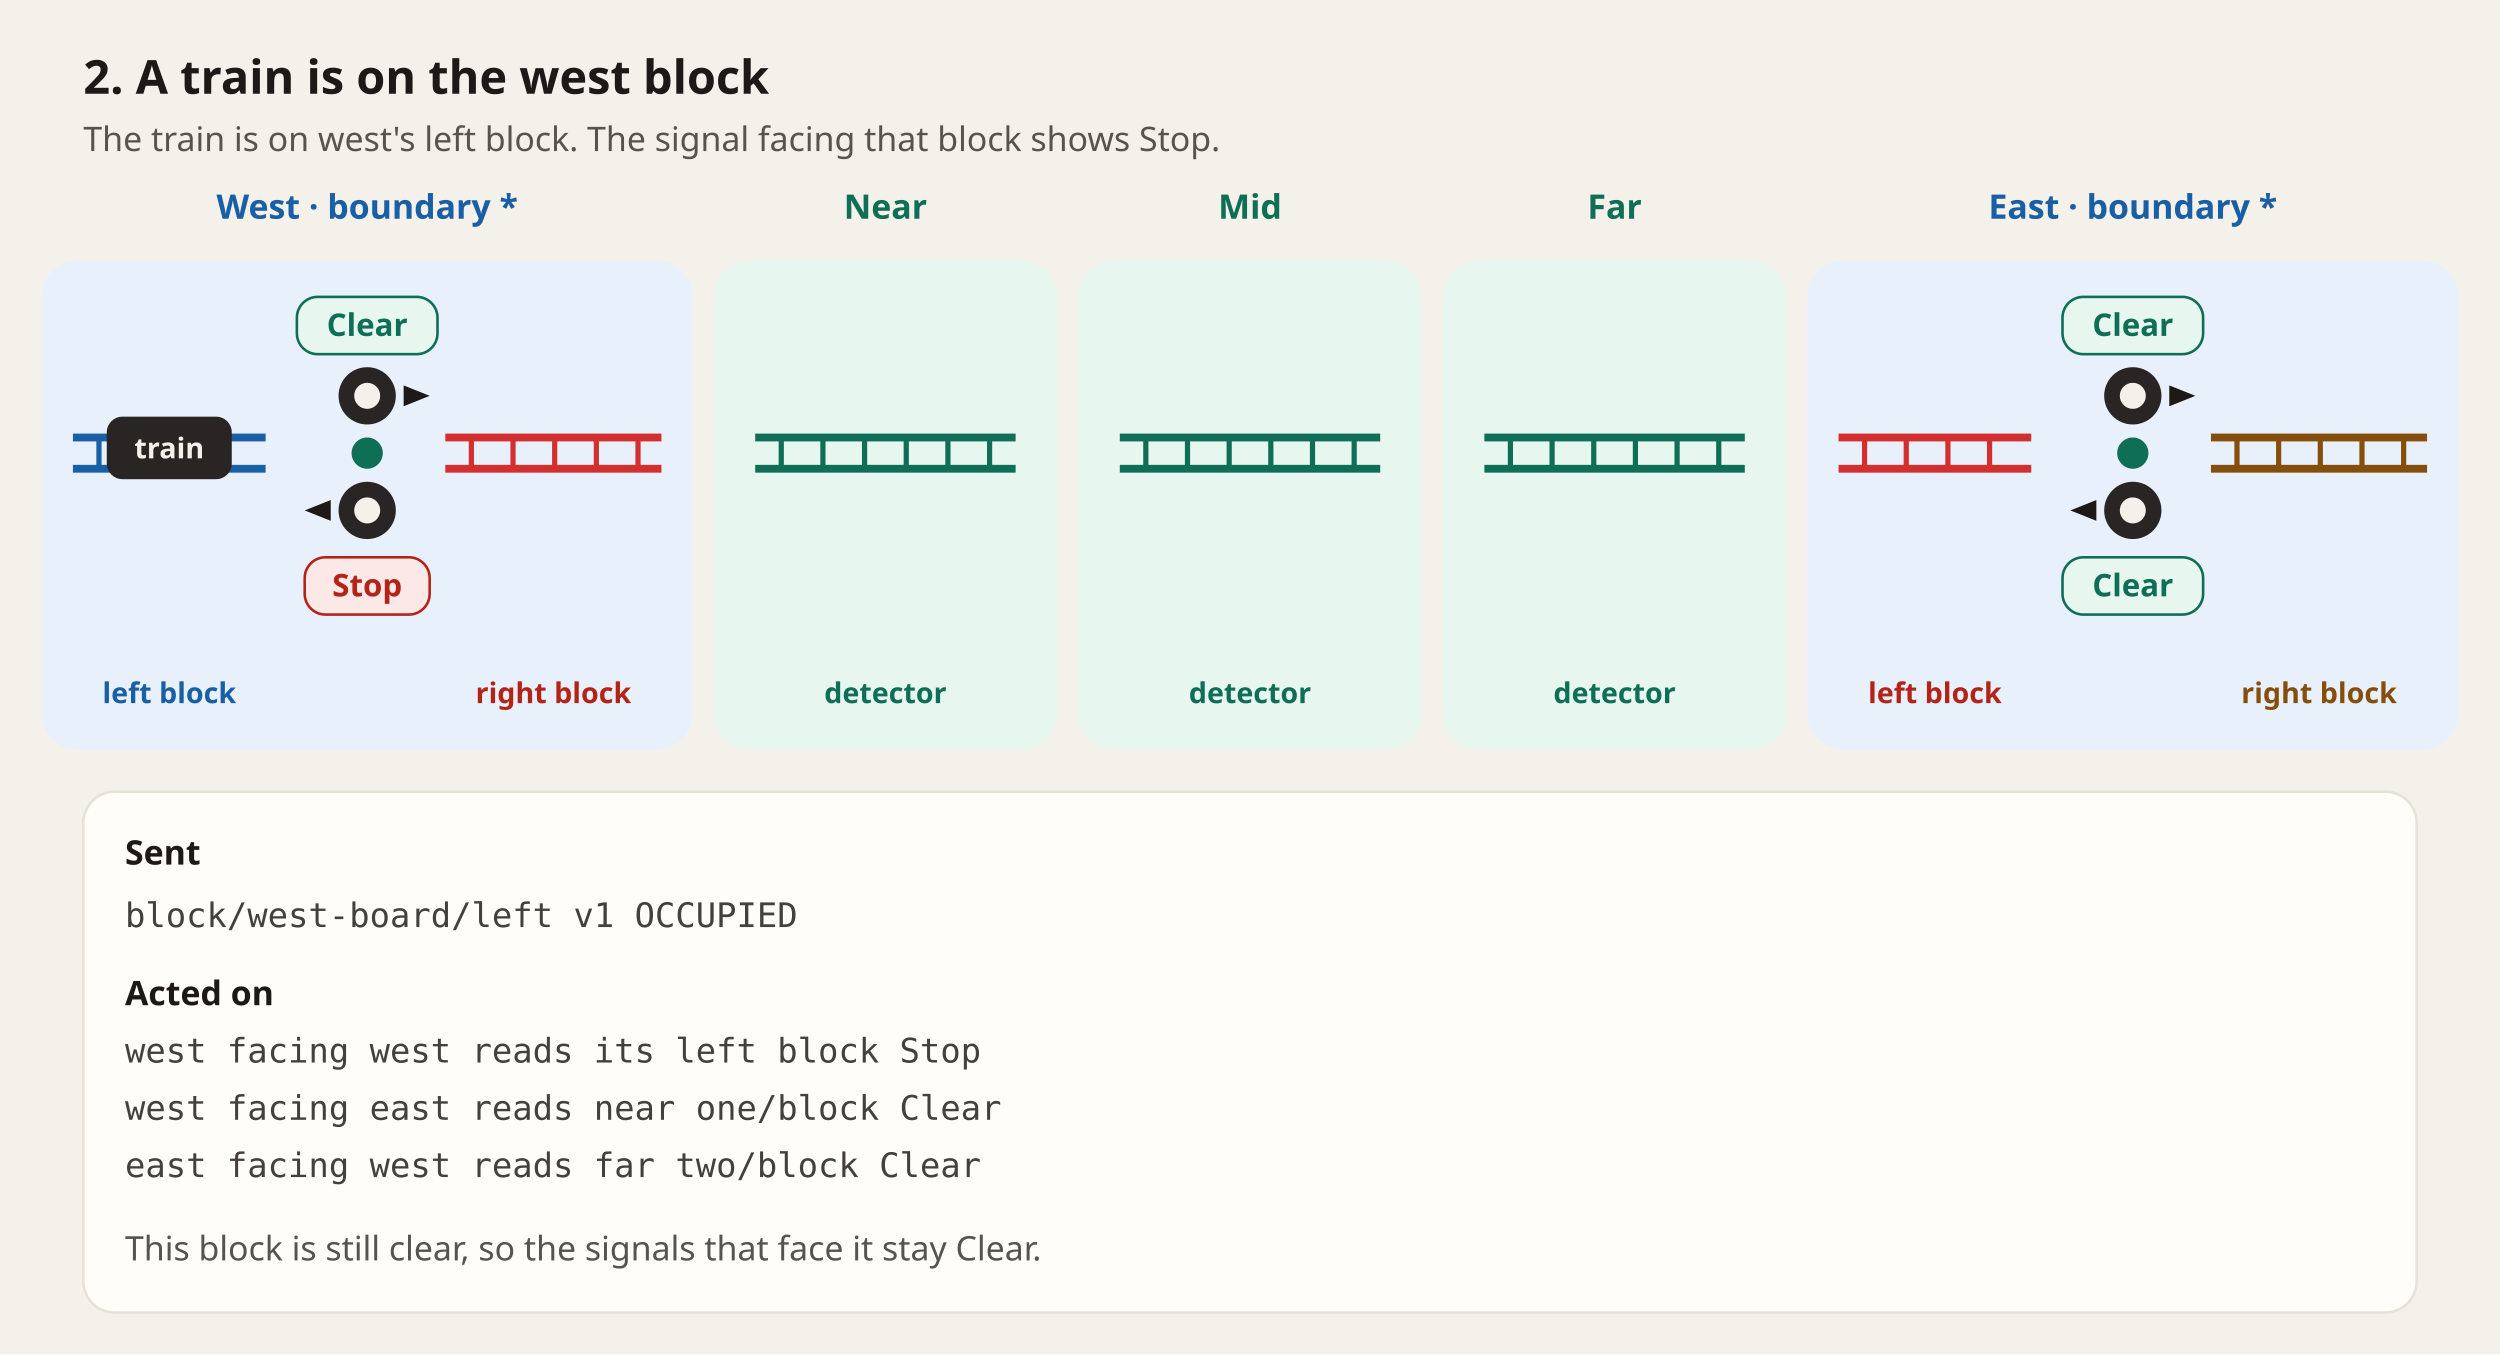
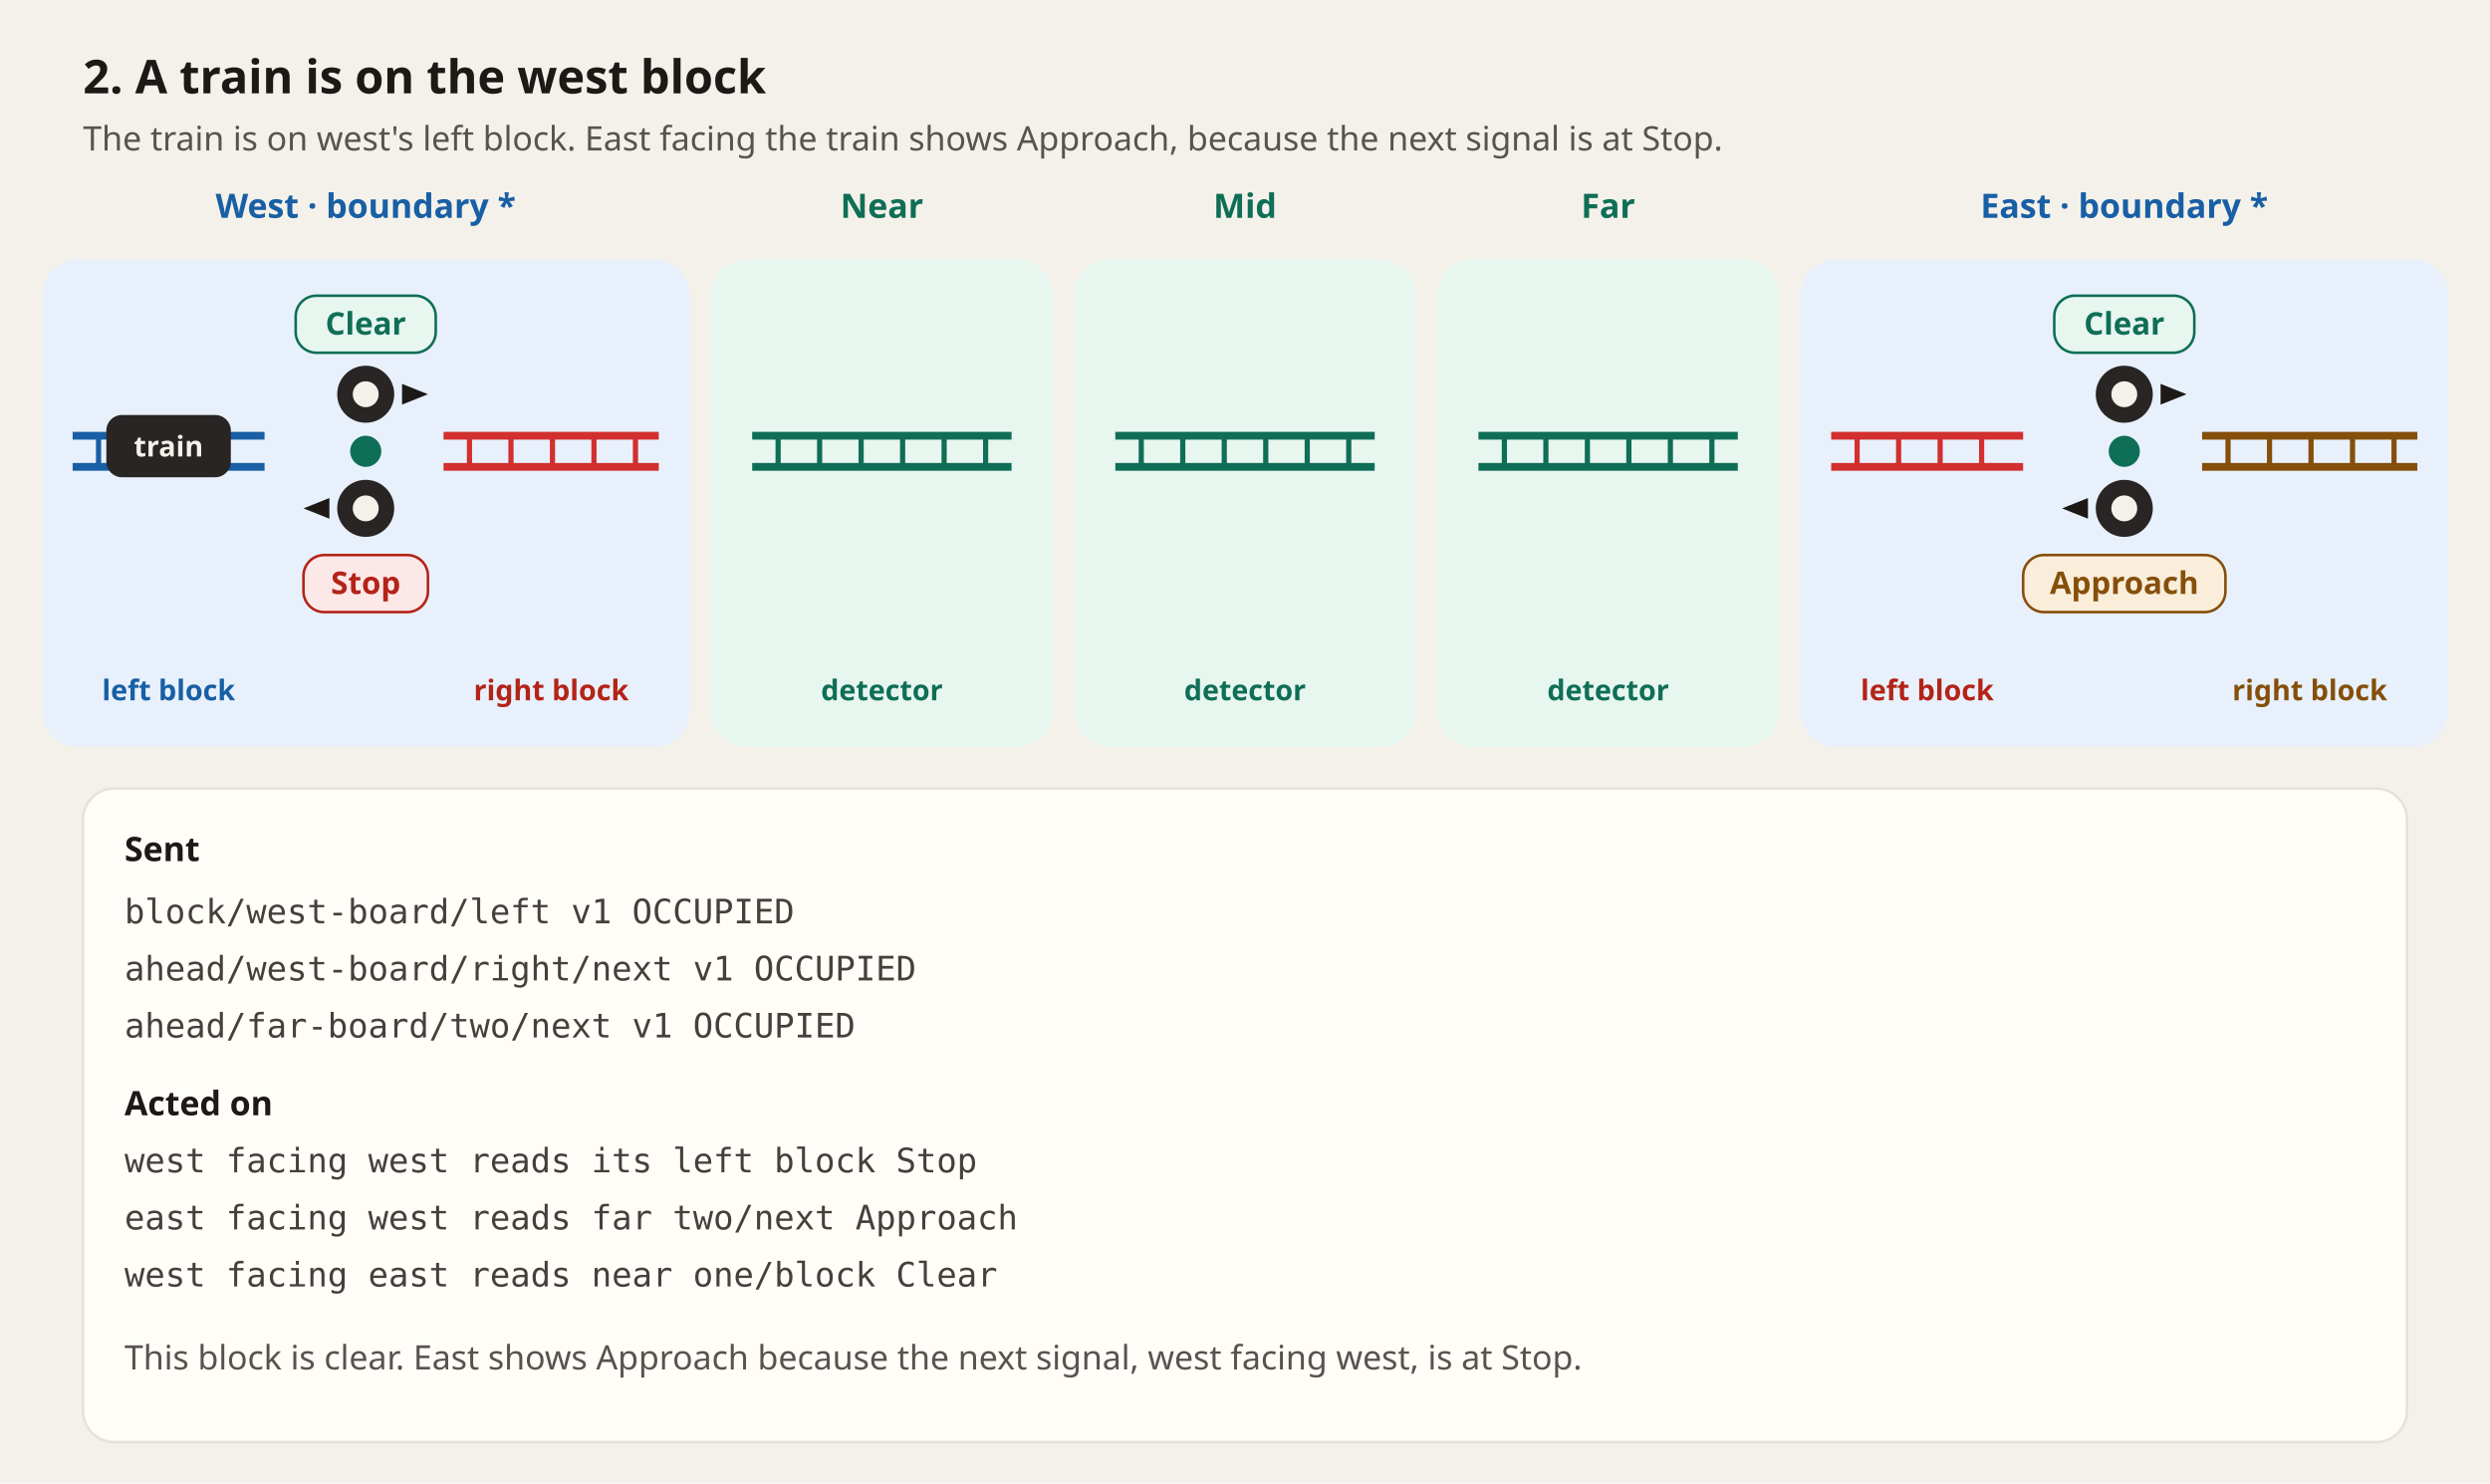
- <svg xmlns="http://www.w3.org/2000/svg" width="960" height="520" viewBox="0 0 960 520" role="img" aria-labelledby="title desc">
-   <rect width="960" height="520" fill="#f4f1ea" />
+ <svg xmlns="http://www.w3.org/2000/svg" width="960" height="572" viewBox="0 0 960 572" role="img" aria-labelledby="title desc">
+   <rect width="960" height="572" fill="#f4f1ea" />
  <g font-family="ui-sans-serif, system-ui, sans-serif" fill="#1c1917">
    <text x="32" y="36" font-size="18" font-weight="600">2. A train is on the west block</text>
-     <text x="32" y="58" fill="#57534e" font-size="13">The train is on west's left block. The signal facing that block shows Stop.</text>
+     <text x="32" y="58" fill="#57534e" font-size="13">The train is on west's left block. East facing the train shows Approach, because the next signal is at Stop.</text>
    <rect x="16" y="100" width="250" height="188" rx="14" fill="#e8f1fb" />
    <text x="141.0" y="84" text-anchor="middle" fill="#185fa5" font-size="13" font-weight="600">West · boundary *</text>
    <g stroke="#185fa5" stroke-width="3" stroke-linecap="butt">
      <line x1="28" y1="168" x2="102" y2="168" />
      <line x1="28" y1="180" x2="102" y2="180" />
    </g>
    <g stroke="#185fa5" stroke-width="2">
      <line x1="38" y1="168" x2="38" y2="180" />
      <line x1="54" y1="168" x2="54" y2="180" />
      <line x1="70" y1="168" x2="70" y2="180" />
      <line x1="86" y1="168" x2="86" y2="180" />
    </g>
    <g stroke="#d32f2f" stroke-width="3" stroke-linecap="butt">
      <line x1="171.0" y1="168" x2="254" y2="168" />
      <line x1="171.0" y1="180" x2="254" y2="180" />
    </g>
    <g stroke="#d32f2f" stroke-width="2">
      <line x1="181.0" y1="168" x2="181.0" y2="180" />
      <line x1="197.0" y1="168" x2="197.0" y2="180" />
      <line x1="213.0" y1="168" x2="213.0" y2="180" />
      <line x1="229.0" y1="168" x2="229.0" y2="180" />
      <line x1="245.0" y1="168" x2="245.0" y2="180" />
    </g>
    <g transform="translate(141.0 152) scale(1 1)">
      <circle cx="0" cy="0" r="11" fill="#292524" />
      <circle cx="0" cy="0" r="5" fill="#f4f1ea" />
      <polygon points="14,-4 24,0 14,4" fill="#1c1917" />
    </g>
    <g transform="translate(141.0 196) scale(-1 1)">
      <circle cx="0" cy="0" r="11" fill="#292524" />
      <circle cx="0" cy="0" r="5" fill="#f4f1ea" />
      <polygon points="14,-4 24,0 14,4" fill="#1c1917" />
    </g>
    <circle cx="141.0" cy="174" r="6" fill="#0f6e56" />
    <rect x="114.0" y="114" width="54" height="22" rx="8" fill="#e7f6ef" stroke="#0f6e56" />
    <text x="141.0" y="129" text-anchor="middle" fill="#0f6e56" font-size="12" font-weight="600">Clear</text>
    <rect x="117.0" y="214" width="48" height="22" rx="8" fill="#fde8e8" stroke="#b42318" />
    <text x="141.0" y="229" text-anchor="middle" fill="#b42318" font-size="12" font-weight="600">Stop</text>
    <text x="65.0" y="270" text-anchor="middle" fill="#185fa5" font-size="11" font-weight="600">left block</text>
    <text x="212.5" y="270" text-anchor="middle" fill="#b42318" font-size="11" font-weight="600">right block</text>
    <rect x="41.0" y="160" width="48" height="24" rx="6" fill="#292524" />
    <text x="65.0" y="176" text-anchor="middle" fill="#f4f1ea" font-size="11" font-weight="600">train</text>
    <rect x="274" y="100" width="132" height="188" rx="14" fill="#e7f6ef" />
    <text x="340.0" y="84" text-anchor="middle" fill="#0f6e56" font-size="13" font-weight="600">Near</text>
    <g stroke="#0f6e56" stroke-width="3" stroke-linecap="butt">
      <line x1="290" y1="168" x2="390" y2="168" />
      <line x1="290" y1="180" x2="390" y2="180" />
    </g>
    <g stroke="#0f6e56" stroke-width="2">
      <line x1="300" y1="168" x2="300" y2="180" />
      <line x1="316" y1="168" x2="316" y2="180" />
      <line x1="332" y1="168" x2="332" y2="180" />
      <line x1="348" y1="168" x2="348" y2="180" />
      <line x1="364" y1="168" x2="364" y2="180" />
      <line x1="380" y1="168" x2="380" y2="180" />
    </g>
    <text x="340.0" y="270" text-anchor="middle" fill="#0f6e56" font-size="11" font-weight="600">detector</text>
    <rect x="414" y="100" width="132" height="188" rx="14" fill="#e7f6ef" />
    <text x="480.0" y="84" text-anchor="middle" fill="#0f6e56" font-size="13" font-weight="600">Mid</text>
    <g stroke="#0f6e56" stroke-width="3" stroke-linecap="butt">
      <line x1="430" y1="168" x2="530" y2="168" />
      <line x1="430" y1="180" x2="530" y2="180" />
    </g>
    <g stroke="#0f6e56" stroke-width="2">
      <line x1="440" y1="168" x2="440" y2="180" />
      <line x1="456" y1="168" x2="456" y2="180" />
      <line x1="472" y1="168" x2="472" y2="180" />
      <line x1="488" y1="168" x2="488" y2="180" />
      <line x1="504" y1="168" x2="504" y2="180" />
      <line x1="520" y1="168" x2="520" y2="180" />
    </g>
    <text x="480.0" y="270" text-anchor="middle" fill="#0f6e56" font-size="11" font-weight="600">detector</text>
    <rect x="554" y="100" width="132" height="188" rx="14" fill="#e7f6ef" />
    <text x="620.0" y="84" text-anchor="middle" fill="#0f6e56" font-size="13" font-weight="600">Far</text>
    <g stroke="#0f6e56" stroke-width="3" stroke-linecap="butt">
      <line x1="570" y1="168" x2="670" y2="168" />
      <line x1="570" y1="180" x2="670" y2="180" />
    </g>
    <g stroke="#0f6e56" stroke-width="2">
      <line x1="580" y1="168" x2="580" y2="180" />
      <line x1="596" y1="168" x2="596" y2="180" />
      <line x1="612" y1="168" x2="612" y2="180" />
      <line x1="628" y1="168" x2="628" y2="180" />
      <line x1="644" y1="168" x2="644" y2="180" />
      <line x1="660" y1="168" x2="660" y2="180" />
    </g>
    <text x="620.0" y="270" text-anchor="middle" fill="#0f6e56" font-size="11" font-weight="600">detector</text>
    <rect x="694" y="100" width="250" height="188" rx="14" fill="#e8f1fb" />
    <text x="819.0" y="84" text-anchor="middle" fill="#185fa5" font-size="13" font-weight="600">East · boundary *</text>
    <g stroke="#d32f2f" stroke-width="3" stroke-linecap="butt">
      <line x1="706" y1="168" x2="780" y2="168" />
      <line x1="706" y1="180" x2="780" y2="180" />
    </g>
    <g stroke="#d32f2f" stroke-width="2">
      <line x1="716" y1="168" x2="716" y2="180" />
      <line x1="732" y1="168" x2="732" y2="180" />
      <line x1="748" y1="168" x2="748" y2="180" />
      <line x1="764" y1="168" x2="764" y2="180" />
    </g>
    <g stroke="#854f0b" stroke-width="3" stroke-linecap="butt">
      <line x1="849.0" y1="168" x2="932" y2="168" />
      <line x1="849.0" y1="180" x2="932" y2="180" />
    </g>
    <g stroke="#854f0b" stroke-width="2">
      <line x1="859.0" y1="168" x2="859.0" y2="180" />
      <line x1="875.0" y1="168" x2="875.0" y2="180" />
      <line x1="891.0" y1="168" x2="891.0" y2="180" />
      <line x1="907.0" y1="168" x2="907.0" y2="180" />
      <line x1="923.0" y1="168" x2="923.0" y2="180" />
    </g>
    <g transform="translate(819.0 152) scale(1 1)">
      <circle cx="0" cy="0" r="11" fill="#292524" />
      <circle cx="0" cy="0" r="5" fill="#f4f1ea" />
      <polygon points="14,-4 24,0 14,4" fill="#1c1917" />
    </g>
    <g transform="translate(819.0 196) scale(-1 1)">
      <circle cx="0" cy="0" r="11" fill="#292524" />
      <circle cx="0" cy="0" r="5" fill="#f4f1ea" />
      <polygon points="14,-4 24,0 14,4" fill="#1c1917" />
    </g>
    <circle cx="819.0" cy="174" r="6" fill="#0f6e56" />
    <rect x="792.0" y="114" width="54" height="22" rx="8" fill="#e7f6ef" stroke="#0f6e56" />
    <text x="819.0" y="129" text-anchor="middle" fill="#0f6e56" font-size="12" font-weight="600">Clear</text>
-     <rect x="792.0" y="214" width="54" height="22" rx="8" fill="#e7f6ef" stroke="#0f6e56" />
-     <text x="819.0" y="229" text-anchor="middle" fill="#0f6e56" font-size="12" font-weight="600">Clear</text>
+     <rect x="780.0" y="214" width="78" height="22" rx="8" fill="#faeeda" stroke="#854f0b" />
+     <text x="819.0" y="229" text-anchor="middle" fill="#854f0b" font-size="12" font-weight="600">Approach</text>
    <text x="743.0" y="270" text-anchor="middle" fill="#b42318" font-size="11" font-weight="600">left block</text>
    <text x="890.5" y="270" text-anchor="middle" fill="#854f0b" font-size="11" font-weight="600">right block</text>
-     <rect x="32" y="304" width="896" height="200" rx="12" fill="#fffdf8" stroke="#e7e2d8" />
+     <rect x="32" y="304" width="896" height="252" rx="12" fill="#fffdf8" stroke="#e7e2d8" />
    <text x="48" y="332" font-size="13" font-weight="600">Sent</text>
    <text x="48" y="356" fill="#44403c" font-family="ui-monospace, SFMono-Regular, Menlo, monospace" font-size="13">block/west-board/left                    v1 OCCUPIED</text>
-     <text x="48" y="386" font-size="13" font-weight="600">Acted on</text>
-     <text x="48" y="408" fill="#44403c" font-family="ui-monospace, SFMono-Regular, Menlo, monospace" font-size="13">west facing west reads its left block   Stop</text>
-     <text x="48" y="430" fill="#44403c" font-family="ui-monospace, SFMono-Regular, Menlo, monospace" font-size="13">west facing east reads near one/block   Clear</text>
-     <text x="48" y="452" fill="#44403c" font-family="ui-monospace, SFMono-Regular, Menlo, monospace" font-size="13">east facing west reads far two/block    Clear</text>
-     <text x="48" y="484" fill="#57534e" font-size="13">This block is still clear, so the signals that face it stay Clear.</text>
+     <text x="48" y="378" fill="#44403c" font-family="ui-monospace, SFMono-Regular, Menlo, monospace" font-size="13">ahead/west-board/right/next              v1 OCCUPIED</text>
+     <text x="48" y="400" fill="#44403c" font-family="ui-monospace, SFMono-Regular, Menlo, monospace" font-size="13">ahead/far-board/two/next                 v1 OCCUPIED</text>
+     <text x="48" y="430" font-size="13" font-weight="600">Acted on</text>
+     <text x="48" y="452" fill="#44403c" font-family="ui-monospace, SFMono-Regular, Menlo, monospace" font-size="13">west facing west reads its left block   Stop</text>
+     <text x="48" y="474" fill="#44403c" font-family="ui-monospace, SFMono-Regular, Menlo, monospace" font-size="13">east facing west reads far two/next     Approach</text>
+     <text x="48" y="496" fill="#44403c" font-family="ui-monospace, SFMono-Regular, Menlo, monospace" font-size="13">west facing east reads near one/block   Clear</text>
+     <text x="48" y="528" fill="#57534e" font-size="13">This block is clear. East shows Approach because the next signal, west facing west, is at Stop.</text>
  </g>
</svg>
